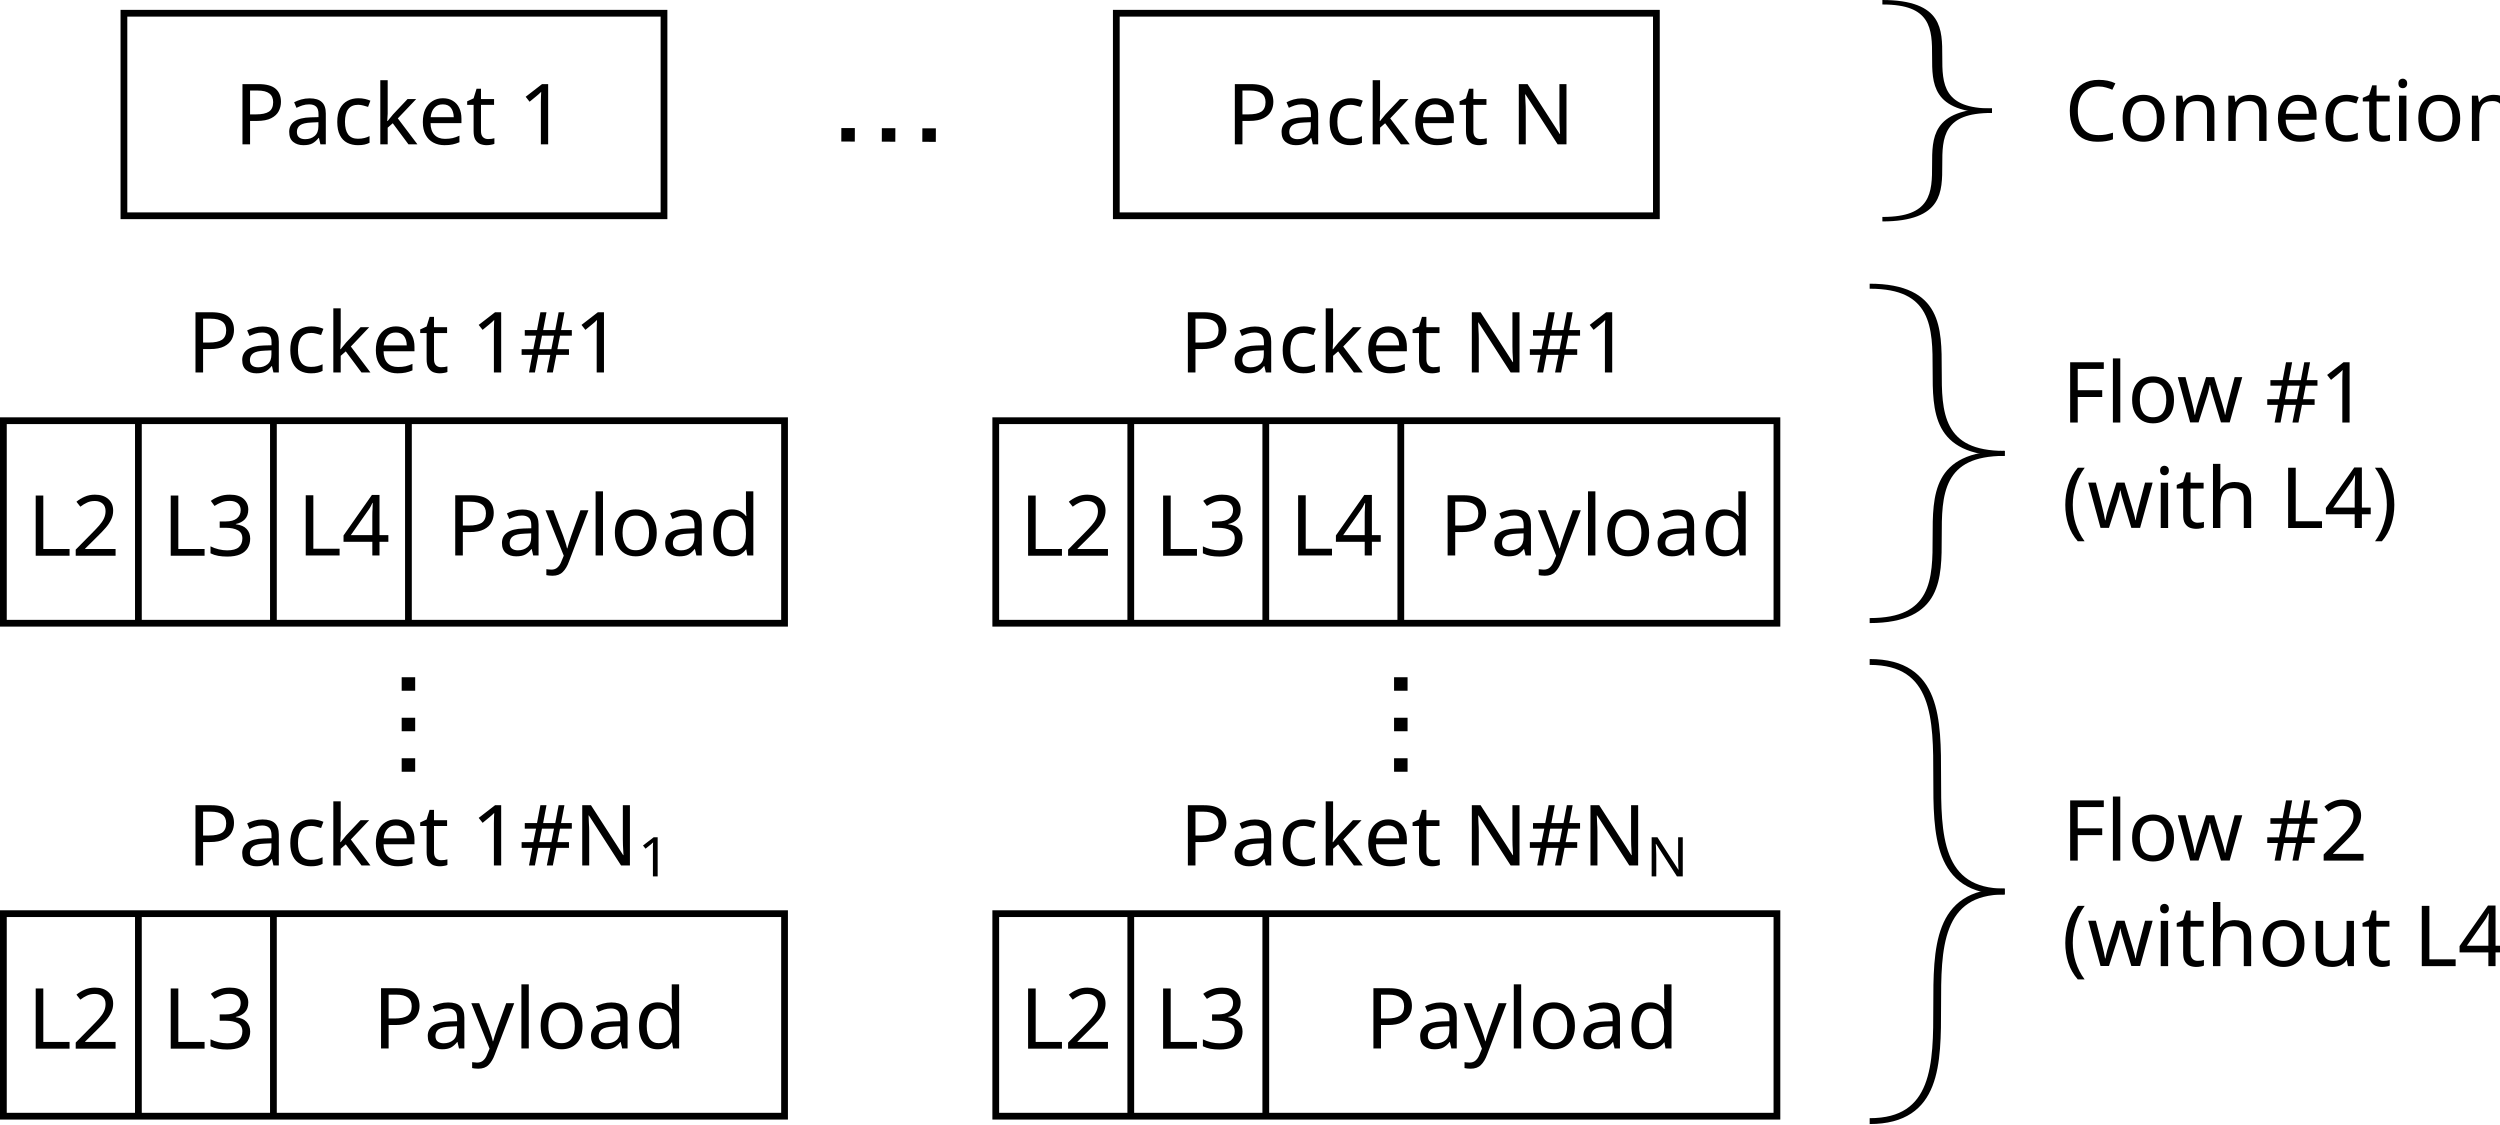
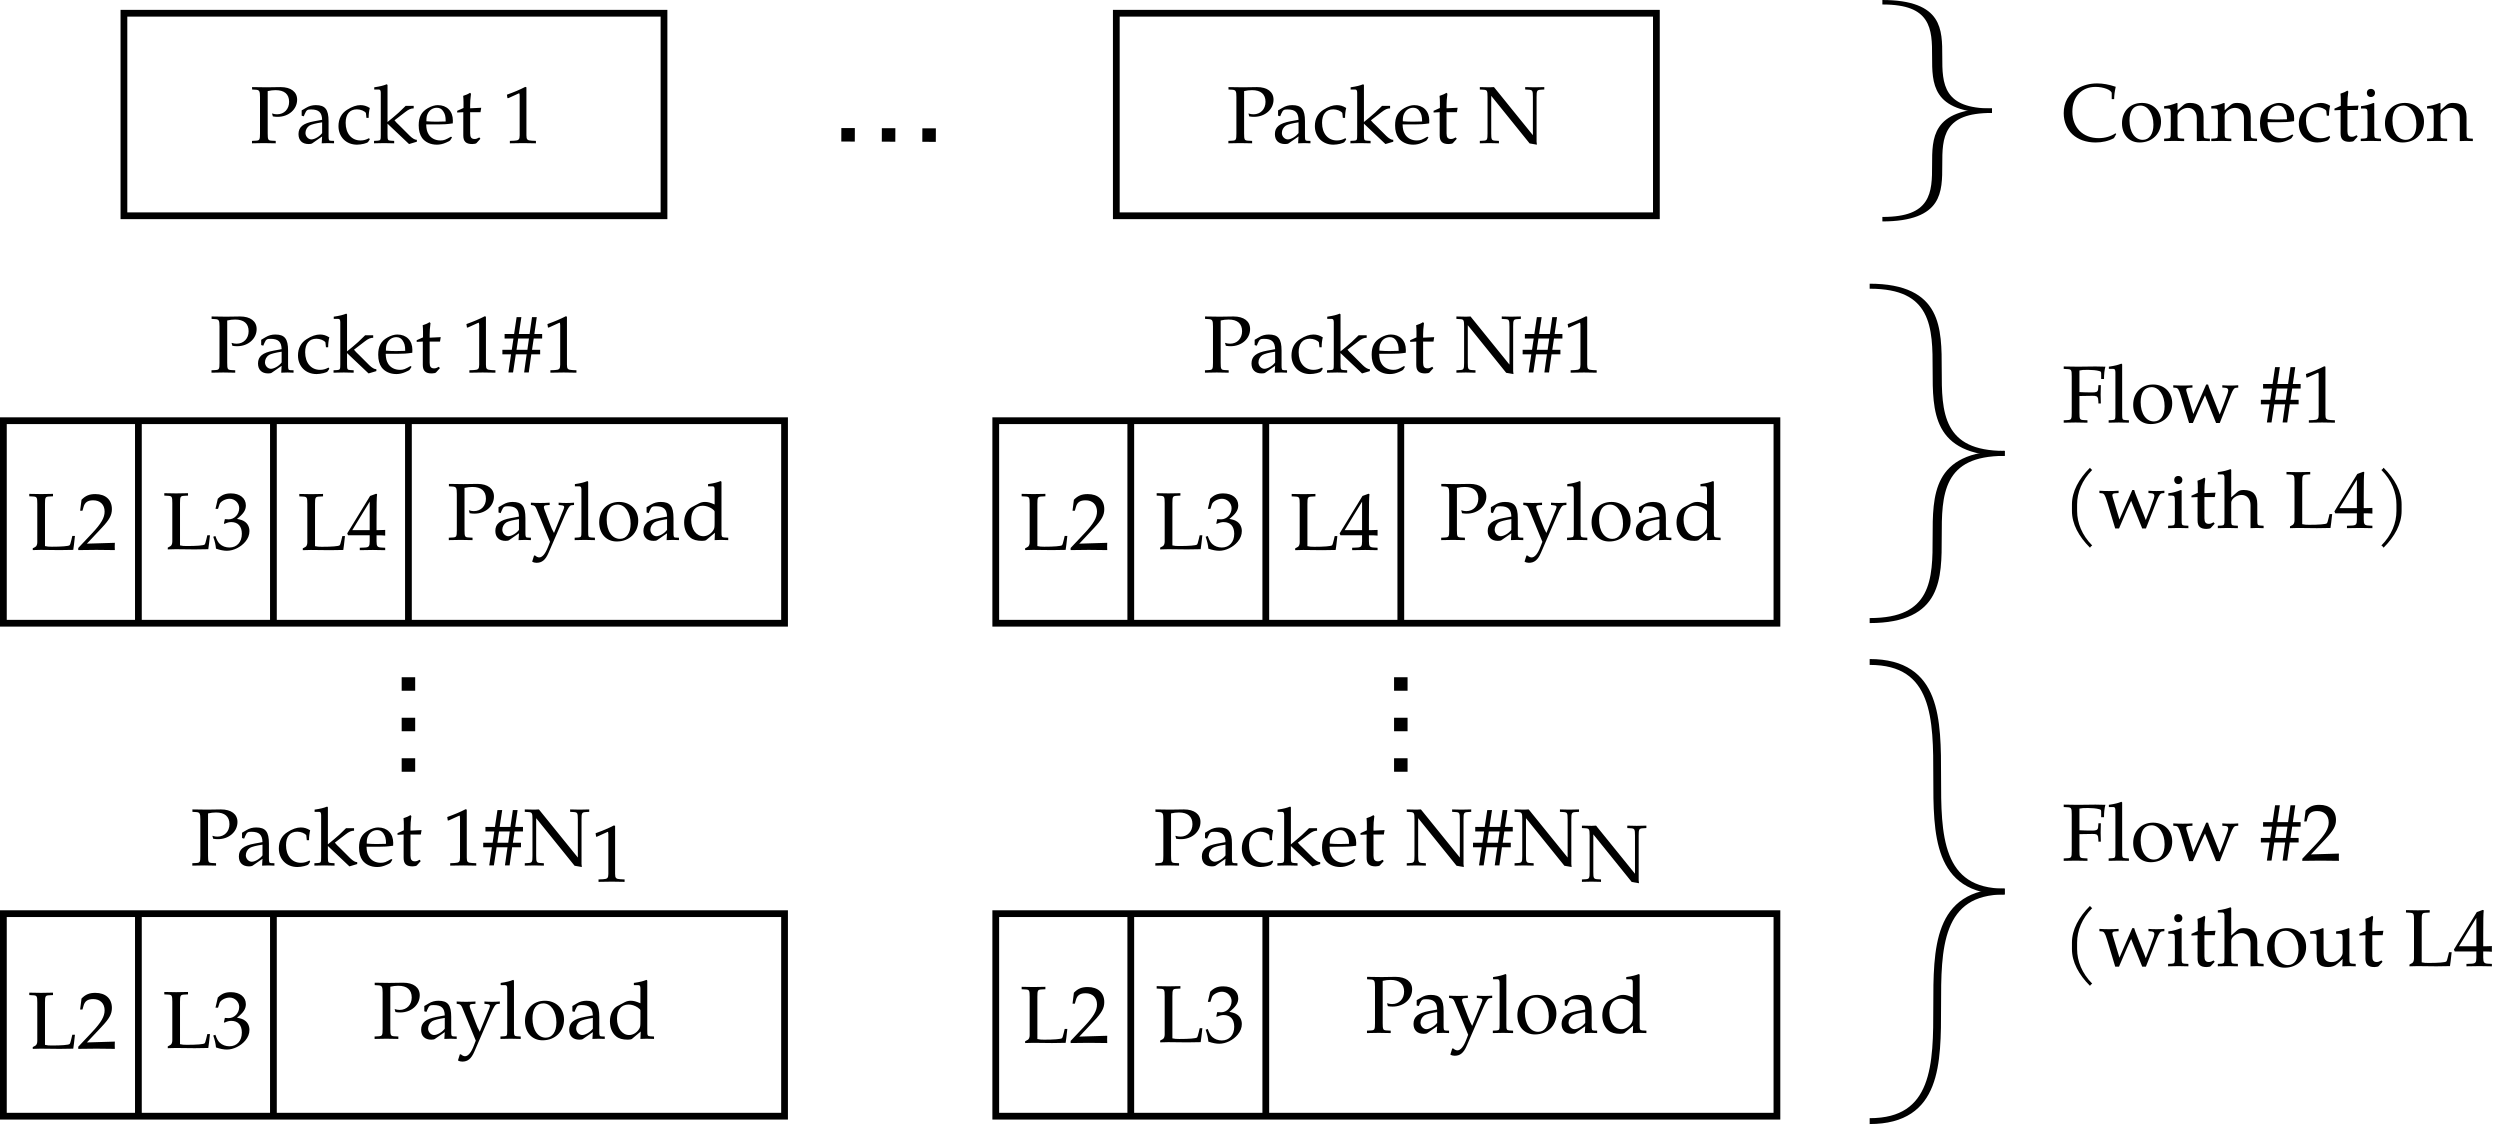
<svg xmlns="http://www.w3.org/2000/svg" width="104.513mm" height="46.991mm" viewBox="0 0 370.321 166.502" id="svg2" version="1.1">
  <defs id="defs4" />
  <g id="layer1" transform="translate(-97.5,-300.0439)">
-     <text xml:space="preserve" style="font-style:normal;font-weight:normal;font-size:12.5px;line-height:125%;font-family:Sans;letter-spacing:0px;word-spacing:0px;fill:#000000;fill-opacity:1;stroke:none;stroke-width:1px;stroke-linecap:butt;stroke-linejoin:miter;stroke-opacity:1" x="170" y="312.362" id="text4142">
-       <tspan id="tspan4144" x="170" y="312.362" />
+     <text xml:space="preserve" style="font-style:normal;font-weight:normal;line-height:0%;font-family:TeXGyrePagella;letter-spacing:0px;word-spacing:0px;fill:#000000;fill-opacity:1;stroke:none;stroke-width:1px;stroke-linecap:butt;stroke-linejoin:miter;stroke-opacity:1;-inkscape-font-specification:'TeXGyrePagella, Normal';font-stretch:normal;font-variant:normal;font-size:12px;text-anchor:start;text-align:start;writing-mode:lr;font-variant-ligatures:normal;font-variant-caps:normal;font-variant-numeric:normal;font-feature-settings:normal;" x="170" y="312.362" id="text4142">
+       <tspan id="tspan4144" x="170" y="312.362" style="font-size:12px;line-height:1.25;font-family:TeXGyrePagella;-inkscape-font-specification:'TeXGyrePagella, Normal';font-weight:normal;font-style:normal;font-stretch:normal;font-variant:normal;text-anchor:start;text-align:start;writing-mode:lr;font-variant-ligatures:normal;font-variant-caps:normal;font-variant-numeric:normal;font-feature-settings:normal;"> </tspan>
    </text>
-     <g id="g4551" transform="translate(18,0)">
-       <text id="text4146" y="355.219" x="107.239" style="font-style:normal;font-weight:normal;font-size:12.5px;line-height:125%;font-family:Sans;letter-spacing:0px;word-spacing:0px;fill:#000000;fill-opacity:1;stroke:none;stroke-width:1px;stroke-linecap:butt;stroke-linejoin:miter;stroke-opacity:1" xml:space="preserve">
-         <tspan y="355.219" x="107.239" id="tspan4148">Packet 1#1</tspan>
+     <g id="g4551" transform="translate(18,0)" style="">
+       <text id="text4146" y="355.219" x="110.561" style="font-style:normal;font-variant:normal;font-weight:normal;font-stretch:normal;font-size:12px;line-height:0%;font-family:TeXGyrePagella;-inkscape-font-specification:'TeXGyrePagella, Normal';font-variant-ligatures:normal;font-variant-caps:normal;font-variant-numeric:normal;font-feature-settings:normal;text-align:start;letter-spacing:0px;word-spacing:0px;writing-mode:lr-tb;text-anchor:start;fill:#000000;fill-opacity:1;stroke:none;stroke-width:1px;stroke-linecap:butt;stroke-linejoin:miter;stroke-opacity:1" xml:space="preserve">
+         <tspan y="355.219" x="110.561" id="tspan4148" style="font-style:normal;font-variant:normal;font-weight:normal;font-stretch:normal;font-size:12px;line-height:1.25;font-family:TeXGyrePagella;-inkscape-font-specification:'TeXGyrePagella, Normal';font-variant-ligatures:normal;font-variant-caps:normal;font-variant-numeric:normal;font-feature-settings:normal;text-align:start;writing-mode:lr-tb;text-anchor:start">Packet 1#1</tspan>
      </text>
-       <g transform="translate(17.85714,9.642857)" id="g4178">
-         <text xml:space="preserve" style="font-style:normal;font-weight:normal;font-size:12.5px;line-height:125%;font-family:Sans;letter-spacing:0px;word-spacing:0px;fill:#000000;fill-opacity:1;stroke:none;stroke-width:1px;stroke-linecap:butt;stroke-linejoin:miter;stroke-opacity:1" x="96.34" y="311.781" id="text4138">
-           <tspan id="tspan4140" x="96.34" y="311.781">Packet 1</tspan>
+       <g transform="translate(17.85714,9.642857)" id="g4178" style="">
+         <text xml:space="preserve" style="font-style:normal;font-variant:normal;font-weight:normal;font-stretch:normal;font-size:12px;line-height:0%;font-family:TeXGyrePagella;-inkscape-font-specification:'TeXGyrePagella, Normal';font-variant-ligatures:normal;font-variant-caps:normal;font-variant-numeric:normal;font-feature-settings:normal;text-align:start;letter-spacing:0px;word-spacing:0px;writing-mode:lr-tb;text-anchor:start;fill:#000000;fill-opacity:1;stroke:none;stroke-width:1px;stroke-linecap:butt;stroke-linejoin:miter;stroke-opacity:1" x="98.704" y="311.598" id="text4138">
+           <tspan id="tspan4140" x="98.704" y="311.598" style="font-style:normal;font-variant:normal;font-weight:normal;font-stretch:normal;font-size:12px;line-height:1.25;font-family:TeXGyrePagella;-inkscape-font-specification:'TeXGyrePagella, Normal';font-variant-ligatures:normal;font-variant-caps:normal;font-variant-numeric:normal;font-feature-settings:normal;text-align:start;writing-mode:lr-tb;text-anchor:start">Packet 1</tspan>
        </text>
        <rect style="opacity:1;fill:none;fill-opacity:1;fill-rule:evenodd;stroke:#000000;stroke-width:1;stroke-miterlimit:4;stroke-dasharray:none;stroke-dashoffset:0;stroke-opacity:1" id="rect4152" width="80" height="30" x="80" y="292.362" />
      </g>
-       <g id="g4183">
+       <g id="g4183" style="">
        <rect style="opacity:1;fill:none;fill-opacity:1;fill-rule:evenodd;stroke:#000000;stroke-width:1;stroke-miterlimit:4;stroke-dasharray:none;stroke-dashoffset:0;stroke-opacity:1" id="rect4154" width="115.714" height="30" x="80" y="362.362" />
-         <text xml:space="preserve" style="font-style:normal;font-weight:normal;font-size:12.5px;line-height:125%;font-family:Sans;letter-spacing:0px;word-spacing:0px;fill:#000000;fill-opacity:1;stroke:none;stroke-width:1px;stroke-linecap:butt;stroke-linejoin:miter;stroke-opacity:1" x="83.571" y="382.362" id="text4156">
-           <tspan id="tspan4158" x="83.571" y="382.362">L2</tspan>
+         <text xml:space="preserve" style="font-style:normal;font-variant:normal;font-weight:normal;font-stretch:normal;font-size:12px;line-height:0%;font-family:TeXGyrePagella;-inkscape-font-specification:'TeXGyrePagella, Normal';font-variant-ligatures:normal;font-variant-caps:normal;font-variant-numeric:normal;font-feature-settings:normal;text-align:start;letter-spacing:0px;word-spacing:0px;writing-mode:lr-tb;text-anchor:start;fill:#000000;fill-opacity:1;stroke:none;stroke-width:1px;stroke-linecap:butt;stroke-linejoin:miter;stroke-opacity:1" x="83.571" y="381.496" id="text4156">
+           <tspan id="tspan4158" x="83.571" y="381.496" style="font-style:normal;font-variant:normal;font-weight:normal;font-stretch:normal;font-size:12px;line-height:1.25;font-family:TeXGyrePagella;-inkscape-font-specification:'TeXGyrePagella, Normal';font-variant-ligatures:normal;font-variant-caps:normal;font-variant-numeric:normal;font-feature-settings:normal;text-align:start;writing-mode:lr-tb;text-anchor:start">L2</tspan>
        </text>
-         <text xml:space="preserve" style="font-style:normal;font-weight:normal;font-size:12.5px;line-height:125%;font-family:Sans;letter-spacing:0px;word-spacing:0px;fill:#000000;fill-opacity:1;stroke:none;stroke-width:1px;stroke-linecap:butt;stroke-linejoin:miter;stroke-opacity:1" x="103.571" y="382.362" id="text4160">
-           <tspan id="tspan4162" x="103.571" y="382.362">L3</tspan>
+         <text xml:space="preserve" style="font-style:normal;font-variant:normal;font-weight:normal;font-stretch:normal;font-size:12px;line-height:0%;font-family:TeXGyrePagella;-inkscape-font-specification:'TeXGyrePagella, Normal';font-variant-ligatures:normal;font-variant-caps:normal;font-variant-numeric:normal;font-feature-settings:normal;text-align:start;letter-spacing:0px;word-spacing:0px;writing-mode:lr-tb;text-anchor:start;fill:#000000;fill-opacity:1;stroke:none;stroke-width:1px;stroke-linecap:butt;stroke-linejoin:miter;stroke-opacity:1" x="103.571" y="381.394" id="text4160">
+           <tspan id="tspan4162" x="103.571" y="381.394" style="font-style:normal;font-variant:normal;font-weight:normal;font-stretch:normal;font-size:12px;line-height:1.25;font-family:TeXGyrePagella;-inkscape-font-specification:'TeXGyrePagella, Normal';font-variant-ligatures:normal;font-variant-caps:normal;font-variant-numeric:normal;font-feature-settings:normal;text-align:start;writing-mode:lr-tb;text-anchor:start">L3</tspan>
        </text>
-         <text xml:space="preserve" style="font-style:normal;font-weight:normal;font-size:12.5px;line-height:125%;font-family:Sans;letter-spacing:0px;word-spacing:0px;fill:#000000;fill-opacity:1;stroke:none;stroke-width:1px;stroke-linecap:butt;stroke-linejoin:miter;stroke-opacity:1" x="123.571" y="382.326" id="text4164">
-           <tspan id="tspan4166" x="123.571" y="382.326">L4</tspan>
+         <text xml:space="preserve" style="font-style:normal;font-variant:normal;font-weight:normal;font-stretch:normal;font-size:12px;line-height:0%;font-family:TeXGyrePagella;-inkscape-font-specification:'TeXGyrePagella, Normal';font-variant-ligatures:normal;font-variant-caps:normal;font-variant-numeric:normal;font-feature-settings:normal;text-align:start;letter-spacing:0px;word-spacing:0px;writing-mode:lr-tb;text-anchor:start;fill:#000000;fill-opacity:1;stroke:none;stroke-width:1px;stroke-linecap:butt;stroke-linejoin:miter;stroke-opacity:1" x="123.571" y="381.508" id="text4164">
+           <tspan id="tspan4166" x="123.571" y="381.508" style="font-style:normal;font-variant:normal;font-weight:normal;font-stretch:normal;font-size:12px;line-height:1.25;font-family:TeXGyrePagella;-inkscape-font-specification:'TeXGyrePagella, Normal';font-variant-ligatures:normal;font-variant-caps:normal;font-variant-numeric:normal;font-feature-settings:normal;text-align:start;writing-mode:lr-tb;text-anchor:start">L4</tspan>
        </text>
-         <text xml:space="preserve" style="font-style:normal;font-weight:normal;font-size:12.5px;line-height:125%;font-family:Sans;letter-spacing:0px;word-spacing:0px;fill:#000000;fill-opacity:1;stroke:none;stroke-width:1px;stroke-linecap:butt;stroke-linejoin:miter;stroke-opacity:1" x="145.714" y="382.326" id="text4168">
-           <tspan id="tspan4170" x="145.714" y="382.326">Payload</tspan>
+         <text xml:space="preserve" style="font-style:normal;font-variant:normal;font-weight:normal;font-stretch:normal;font-size:12px;line-height:0%;font-family:TeXGyrePagella;-inkscape-font-specification:'TeXGyrePagella, Normal';font-variant-ligatures:normal;font-variant-caps:normal;font-variant-numeric:normal;font-feature-settings:normal;text-align:start;letter-spacing:0px;word-spacing:0px;writing-mode:lr-tb;text-anchor:start;fill:#000000;fill-opacity:1;stroke:none;stroke-width:1px;stroke-linecap:butt;stroke-linejoin:miter;stroke-opacity:1" x="145.714" y="380.02" id="text4168">
+           <tspan id="tspan4170" x="145.714" y="380.02" style="font-style:normal;font-variant:normal;font-weight:normal;font-stretch:normal;font-size:12px;line-height:1.25;font-family:TeXGyrePagella;-inkscape-font-specification:'TeXGyrePagella, Normal';font-variant-ligatures:normal;font-variant-caps:normal;font-variant-numeric:normal;font-feature-settings:normal;text-align:start;writing-mode:lr-tb;text-anchor:start">Payload</tspan>
        </text>
        <path style="fill:none;fill-rule:evenodd;stroke:#000000;stroke-width:1px;stroke-linecap:butt;stroke-linejoin:miter;stroke-opacity:1" d="m 100,362.362 0,30" id="path4172" />
        <path style="fill:none;fill-rule:evenodd;stroke:#000000;stroke-width:1px;stroke-linecap:butt;stroke-linejoin:miter;stroke-opacity:1" d="m 120,362.362 0,30" id="path4174" />
        <path style="fill:none;fill-rule:evenodd;stroke:#000000;stroke-width:1px;stroke-linecap:butt;stroke-linejoin:miter;stroke-opacity:1" d="m 140,362.362 0,30" id="path4176" />
      </g>
-       <text id="text4146-9" y="428.24" x="107.239" style="font-style:normal;font-weight:normal;font-size:12.5px;line-height:125%;font-family:Sans;letter-spacing:0px;word-spacing:0px;fill:#000000;fill-opacity:1;stroke:none;stroke-width:1px;stroke-linecap:butt;stroke-linejoin:miter;stroke-opacity:1" xml:space="preserve">
-         <tspan y="428.24" x="107.239" id="tspan4148-3">Packet 1#N<tspan style="font-size:65%;baseline-shift:sub" id="tspan4484">1</tspan>
+       <text id="text4146-9" y="428.24" x="107.723" style="font-style:normal;font-variant:normal;font-weight:normal;font-stretch:normal;font-size:12px;line-height:0%;font-family:TeXGyrePagella;-inkscape-font-specification:'TeXGyrePagella, Normal';font-variant-ligatures:normal;font-variant-caps:normal;font-variant-numeric:normal;font-feature-settings:normal;text-align:start;letter-spacing:0px;word-spacing:0px;writing-mode:lr-tb;text-anchor:start;fill:#000000;fill-opacity:1;stroke:none;stroke-width:1px;stroke-linecap:butt;stroke-linejoin:miter;stroke-opacity:1" xml:space="preserve">
+         <tspan y="428.24" x="107.723" id="tspan4148-3" style="font-style:normal;font-variant:normal;font-weight:normal;font-stretch:normal;font-size:12px;line-height:1.25;font-family:TeXGyrePagella;-inkscape-font-specification:'TeXGyrePagella, Normal';font-variant-ligatures:normal;font-variant-caps:normal;font-variant-numeric:normal;font-feature-settings:normal;text-align:start;writing-mode:lr-tb;text-anchor:start">Packet 1#N<tspan style="font-style:normal;font-variant:normal;font-weight:normal;font-stretch:normal;font-size:12px;font-family:TeXGyrePagella;-inkscape-font-specification:'TeXGyrePagella, Normal';font-variant-ligatures:normal;font-variant-caps:normal;font-variant-numeric:normal;font-feature-settings:normal;text-align:start;writing-mode:lr-tb;baseline-shift:sub;text-anchor:start" id="tspan4484">1</tspan>
        </tspan>
      </text>
-       <g transform="translate(0,14.02031)" id="g4293">
+       <g transform="translate(0,14.02031)" id="g4293" style="">
        <rect style="opacity:1;fill:none;fill-opacity:1;fill-rule:evenodd;stroke:#000000;stroke-width:1;stroke-miterlimit:4;stroke-dasharray:none;stroke-dashoffset:0;stroke-opacity:1" id="rect4154-7" width="115.714" height="30" x="80" y="421.362" />
-         <text xml:space="preserve" style="font-style:normal;font-weight:normal;font-size:12.5px;line-height:125%;font-family:Sans;letter-spacing:0px;word-spacing:0px;fill:#000000;fill-opacity:1;stroke:none;stroke-width:1px;stroke-linecap:butt;stroke-linejoin:miter;stroke-opacity:1" x="83.571" y="441.362" id="text4156-1">
-           <tspan id="tspan4158-0" x="83.571" y="441.362">L2</tspan>
+         <text xml:space="preserve" style="font-style:normal;font-weight:normal;line-height:0%;font-family:TeXGyrePagella;letter-spacing:0px;word-spacing:0px;fill:#000000;fill-opacity:1;stroke:none;stroke-width:1px;stroke-linecap:butt;stroke-linejoin:miter;stroke-opacity:1;-inkscape-font-specification:'TeXGyrePagella, Normal';font-stretch:normal;font-variant:normal;font-size:12px;text-anchor:start;text-align:start;writing-mode:lr;font-variant-ligatures:normal;font-variant-caps:normal;font-variant-numeric:normal;font-feature-settings:normal;" x="83.571" y="441.362" id="text4156-1">
+           <tspan id="tspan4158-0" x="83.571" y="441.362" style="font-size:12px;line-height:1.25;font-family:TeXGyrePagella;-inkscape-font-specification:'TeXGyrePagella, Normal';font-weight:normal;font-style:normal;font-stretch:normal;font-variant:normal;text-anchor:start;text-align:start;writing-mode:lr;font-variant-ligatures:normal;font-variant-caps:normal;font-variant-numeric:normal;font-feature-settings:normal;">L2</tspan>
        </text>
-         <text xml:space="preserve" style="font-style:normal;font-weight:normal;font-size:12.5px;line-height:125%;font-family:Sans;letter-spacing:0px;word-spacing:0px;fill:#000000;fill-opacity:1;stroke:none;stroke-width:1px;stroke-linecap:butt;stroke-linejoin:miter;stroke-opacity:1" x="103.571" y="441.362" id="text4160-7">
-           <tspan id="tspan4162-9" x="103.571" y="441.362">L3</tspan>
+         <text xml:space="preserve" style="font-style:normal;font-variant:normal;font-weight:normal;font-stretch:normal;font-size:12px;line-height:0%;font-family:TeXGyrePagella;-inkscape-font-specification:'TeXGyrePagella, Normal';font-variant-ligatures:normal;font-variant-caps:normal;font-variant-numeric:normal;font-feature-settings:normal;text-align:start;letter-spacing:0px;word-spacing:0px;writing-mode:lr-tb;text-anchor:start;fill:#000000;fill-opacity:1;stroke:none;stroke-width:1px;stroke-linecap:butt;stroke-linejoin:miter;stroke-opacity:1" x="103.571" y="441.26" id="text4160-7">
+           <tspan id="tspan4162-9" x="103.571" y="441.26" style="font-style:normal;font-variant:normal;font-weight:normal;font-stretch:normal;font-size:12px;line-height:1.25;font-family:TeXGyrePagella;-inkscape-font-specification:'TeXGyrePagella, Normal';font-variant-ligatures:normal;font-variant-caps:normal;font-variant-numeric:normal;font-feature-settings:normal;text-align:start;writing-mode:lr-tb;text-anchor:start">L3</tspan>
        </text>
-         <text xml:space="preserve" style="font-style:normal;font-weight:normal;font-size:12.5px;line-height:125%;font-family:Sans;letter-spacing:0px;word-spacing:0px;fill:#000000;fill-opacity:1;stroke:none;stroke-width:1px;stroke-linecap:butt;stroke-linejoin:miter;stroke-opacity:1" x="134.724" y="441.326" id="text4168-7">
-           <tspan id="tspan4170-9" x="134.724" y="441.326">Payload</tspan>
+         <text xml:space="preserve" style="font-style:normal;font-variant:normal;font-weight:normal;font-stretch:normal;font-size:12px;line-height:0%;font-family:TeXGyrePagella;-inkscape-font-specification:'TeXGyrePagella, Normal';font-variant-ligatures:normal;font-variant-caps:normal;font-variant-numeric:normal;font-feature-settings:normal;text-align:start;letter-spacing:0px;word-spacing:0px;writing-mode:lr-tb;text-anchor:start;fill:#000000;fill-opacity:1;stroke:none;stroke-width:1px;stroke-linecap:butt;stroke-linejoin:miter;stroke-opacity:1" x="134.724" y="439.886" id="text4168-7">
+           <tspan id="tspan4170-9" x="134.724" y="439.886" style="font-style:normal;font-variant:normal;font-weight:normal;font-stretch:normal;font-size:12px;line-height:1.25;font-family:TeXGyrePagella;-inkscape-font-specification:'TeXGyrePagella, Normal';font-variant-ligatures:normal;font-variant-caps:normal;font-variant-numeric:normal;font-feature-settings:normal;text-align:start;writing-mode:lr-tb;text-anchor:start">Payload</tspan>
        </text>
        <path style="fill:none;fill-rule:evenodd;stroke:#000000;stroke-width:1px;stroke-linecap:butt;stroke-linejoin:miter;stroke-opacity:1" d="m 100,421.362 0,30" id="path4172-0" />
        <path style="fill:none;fill-rule:evenodd;stroke:#000000;stroke-width:1px;stroke-linecap:butt;stroke-linejoin:miter;stroke-opacity:1" d="m 120,421.362 0,30" id="path4174-7" />
      </g>
      <path id="path4304" d="m 140,400.362 0,16.414" style="fill:none;fill-rule:evenodd;stroke:#000000;stroke-width:2;stroke-linecap:butt;stroke-linejoin:miter;stroke-miterlimit:4;stroke-dasharray:2, 4;stroke-dashoffset:0;stroke-opacity:1" />
    </g>
-     <g id="g4586">
-       <text id="text4146-3" y="355.219" x="272.239" style="font-style:normal;font-weight:normal;font-size:12.5px;line-height:125%;font-family:Sans;letter-spacing:0px;word-spacing:0px;fill:#000000;fill-opacity:1;stroke:none;stroke-width:1px;stroke-linecap:butt;stroke-linejoin:miter;stroke-opacity:1" xml:space="preserve">
-         <tspan y="355.219" x="272.239" id="tspan4148-4">Packet N#1</tspan>
+     <g id="g4586" style="">
+       <text id="text4146-3" y="355.219" x="275.723" style="font-style:normal;font-variant:normal;font-weight:normal;font-stretch:normal;font-size:12px;line-height:0%;font-family:TeXGyrePagella;-inkscape-font-specification:'TeXGyrePagella, Normal';font-variant-ligatures:normal;font-variant-caps:normal;font-variant-numeric:normal;font-feature-settings:normal;text-align:start;letter-spacing:0px;word-spacing:0px;writing-mode:lr-tb;text-anchor:start;fill:#000000;fill-opacity:1;stroke:none;stroke-width:1px;stroke-linecap:butt;stroke-linejoin:miter;stroke-opacity:1" xml:space="preserve">
+         <tspan y="355.219" x="275.723" id="tspan4148-4" style="font-style:normal;font-variant:normal;font-weight:normal;font-stretch:normal;font-size:12px;line-height:1.25;font-family:TeXGyrePagella;-inkscape-font-specification:'TeXGyrePagella, Normal';font-variant-ligatures:normal;font-variant-caps:normal;font-variant-numeric:normal;font-feature-settings:normal;text-align:start;writing-mode:lr-tb;text-anchor:start">Packet N#1</tspan>
      </text>
-       <g transform="translate(182.8571,9.64286)" id="g4178-9">
-         <text xml:space="preserve" style="font-style:normal;font-weight:normal;font-size:12.5px;line-height:125%;font-family:Sans;letter-spacing:0px;word-spacing:0px;fill:#000000;fill-opacity:1;stroke:none;stroke-width:1px;stroke-linecap:butt;stroke-linejoin:miter;stroke-opacity:1" x="96.34" y="311.781" id="text4138-2">
-           <tspan id="tspan4140-5" x="96.34" y="311.781">Packet N</tspan>
+       <g transform="translate(182.8571,9.64286)" id="g4178-9" style="">
+         <text xml:space="preserve" style="font-style:normal;font-variant:normal;font-weight:normal;font-stretch:normal;font-size:12px;line-height:0%;font-family:TeXGyrePagella;-inkscape-font-specification:'TeXGyrePagella, Normal';font-variant-ligatures:normal;font-variant-caps:normal;font-variant-numeric:normal;font-feature-settings:normal;text-align:start;letter-spacing:0px;word-spacing:0px;writing-mode:lr-tb;text-anchor:start;fill:#000000;fill-opacity:1;stroke:none;stroke-width:1px;stroke-linecap:butt;stroke-linejoin:miter;stroke-opacity:1" x="96.334" y="311.598" id="text4138-2">
+           <tspan id="tspan4140-5" x="96.334" y="311.598" style="font-style:normal;font-variant:normal;font-weight:normal;font-stretch:normal;font-size:12px;line-height:1.25;font-family:TeXGyrePagella;-inkscape-font-specification:'TeXGyrePagella, Normal';font-variant-ligatures:normal;font-variant-caps:normal;font-variant-numeric:normal;font-feature-settings:normal;text-align:start;writing-mode:lr-tb;text-anchor:start">Packet N</tspan>
        </text>
        <rect style="opacity:1;fill:none;fill-opacity:1;fill-rule:evenodd;stroke:#000000;stroke-width:1;stroke-miterlimit:4;stroke-dasharray:none;stroke-dashoffset:0;stroke-opacity:1" id="rect4152-0" width="80" height="30" x="80" y="292.362" />
      </g>
-       <g id="g4183-7" transform="translate(165,0)">
+       <g id="g4183-7" transform="translate(165,0)" style="">
        <rect style="opacity:1;fill:none;fill-opacity:1;fill-rule:evenodd;stroke:#000000;stroke-width:1;stroke-miterlimit:4;stroke-dasharray:none;stroke-dashoffset:0;stroke-opacity:1" id="rect4154-8" width="115.714" height="30" x="80" y="362.362" />
-         <text xml:space="preserve" style="font-style:normal;font-weight:normal;font-size:12.5px;line-height:125%;font-family:Sans;letter-spacing:0px;word-spacing:0px;fill:#000000;fill-opacity:1;stroke:none;stroke-width:1px;stroke-linecap:butt;stroke-linejoin:miter;stroke-opacity:1" x="83.571" y="382.362" id="text4156-5">
-           <tspan id="tspan4158-1" x="83.571" y="382.362">L2</tspan>
+         <text xml:space="preserve" style="font-style:normal;font-variant:normal;font-weight:normal;font-stretch:normal;font-size:12px;line-height:0%;font-family:TeXGyrePagella;-inkscape-font-specification:'TeXGyrePagella, Normal';font-variant-ligatures:normal;font-variant-caps:normal;font-variant-numeric:normal;font-feature-settings:normal;text-align:start;letter-spacing:0px;word-spacing:0px;writing-mode:lr-tb;text-anchor:start;fill:#000000;fill-opacity:1;stroke:none;stroke-width:1px;stroke-linecap:butt;stroke-linejoin:miter;stroke-opacity:1" x="83.571" y="381.496" id="text4156-5">
+           <tspan id="tspan4158-1" x="83.571" y="381.496" style="font-style:normal;font-variant:normal;font-weight:normal;font-stretch:normal;font-size:12px;line-height:1.25;font-family:TeXGyrePagella;-inkscape-font-specification:'TeXGyrePagella, Normal';font-variant-ligatures:normal;font-variant-caps:normal;font-variant-numeric:normal;font-feature-settings:normal;text-align:start;writing-mode:lr-tb;text-anchor:start">L2</tspan>
        </text>
-         <text xml:space="preserve" style="font-style:normal;font-weight:normal;font-size:12.5px;line-height:125%;font-family:Sans;letter-spacing:0px;word-spacing:0px;fill:#000000;fill-opacity:1;stroke:none;stroke-width:1px;stroke-linecap:butt;stroke-linejoin:miter;stroke-opacity:1" x="103.571" y="382.362" id="text4160-4">
-           <tspan id="tspan4162-6" x="103.571" y="382.362">L3</tspan>
+         <text xml:space="preserve" style="font-style:normal;font-variant:normal;font-weight:normal;font-stretch:normal;font-size:12px;line-height:0%;font-family:TeXGyrePagella;-inkscape-font-specification:'TeXGyrePagella, Normal';font-variant-ligatures:normal;font-variant-caps:normal;font-variant-numeric:normal;font-feature-settings:normal;text-align:start;letter-spacing:0px;word-spacing:0px;writing-mode:lr-tb;text-anchor:start;fill:#000000;fill-opacity:1;stroke:none;stroke-width:1px;stroke-linecap:butt;stroke-linejoin:miter;stroke-opacity:1" x="103.571" y="381.394" id="text4160-4">
+           <tspan id="tspan4162-6" x="103.571" y="381.394" style="font-style:normal;font-variant:normal;font-weight:normal;font-stretch:normal;font-size:12px;line-height:1.25;font-family:TeXGyrePagella;-inkscape-font-specification:'TeXGyrePagella, Normal';font-variant-ligatures:normal;font-variant-caps:normal;font-variant-numeric:normal;font-feature-settings:normal;text-align:start;writing-mode:lr-tb;text-anchor:start">L3</tspan>
        </text>
-         <text xml:space="preserve" style="font-style:normal;font-weight:normal;font-size:12.5px;line-height:125%;font-family:Sans;letter-spacing:0px;word-spacing:0px;fill:#000000;fill-opacity:1;stroke:none;stroke-width:1px;stroke-linecap:butt;stroke-linejoin:miter;stroke-opacity:1" x="123.571" y="382.326" id="text4164-2">
-           <tspan id="tspan4166-0" x="123.571" y="382.326">L4</tspan>
+         <text xml:space="preserve" style="font-style:normal;font-variant:normal;font-weight:normal;font-stretch:normal;font-size:12px;line-height:0%;font-family:TeXGyrePagella;-inkscape-font-specification:'TeXGyrePagella, Normal';font-variant-ligatures:normal;font-variant-caps:normal;font-variant-numeric:normal;font-feature-settings:normal;text-align:start;letter-spacing:0px;word-spacing:0px;writing-mode:lr-tb;text-anchor:start;fill:#000000;fill-opacity:1;stroke:none;stroke-width:1px;stroke-linecap:butt;stroke-linejoin:miter;stroke-opacity:1" x="123.571" y="381.508" id="text4164-2">
+           <tspan id="tspan4166-0" x="123.571" y="381.508" style="font-style:normal;font-variant:normal;font-weight:normal;font-stretch:normal;font-size:12px;line-height:1.25;font-family:TeXGyrePagella;-inkscape-font-specification:'TeXGyrePagella, Normal';font-variant-ligatures:normal;font-variant-caps:normal;font-variant-numeric:normal;font-feature-settings:normal;text-align:start;writing-mode:lr-tb;text-anchor:start">L4</tspan>
        </text>
-         <text xml:space="preserve" style="font-style:normal;font-weight:normal;font-size:12.5px;line-height:125%;font-family:Sans;letter-spacing:0px;word-spacing:0px;fill:#000000;fill-opacity:1;stroke:none;stroke-width:1px;stroke-linecap:butt;stroke-linejoin:miter;stroke-opacity:1" x="145.714" y="382.326" id="text4168-1">
-           <tspan id="tspan4170-4" x="145.714" y="382.326">Payload</tspan>
+         <text xml:space="preserve" style="font-style:normal;font-variant:normal;font-weight:normal;font-stretch:normal;font-size:12px;line-height:0%;font-family:TeXGyrePagella;-inkscape-font-specification:'TeXGyrePagella, Normal';font-variant-ligatures:normal;font-variant-caps:normal;font-variant-numeric:normal;font-feature-settings:normal;text-align:start;letter-spacing:0px;word-spacing:0px;writing-mode:lr-tb;text-anchor:start;fill:#000000;fill-opacity:1;stroke:none;stroke-width:1px;stroke-linecap:butt;stroke-linejoin:miter;stroke-opacity:1" x="145.714" y="380.02" id="text4168-1">
+           <tspan id="tspan4170-4" x="145.714" y="380.02" style="font-style:normal;font-variant:normal;font-weight:normal;font-stretch:normal;font-size:12px;line-height:1.25;font-family:TeXGyrePagella;-inkscape-font-specification:'TeXGyrePagella, Normal';font-variant-ligatures:normal;font-variant-caps:normal;font-variant-numeric:normal;font-feature-settings:normal;text-align:start;writing-mode:lr-tb;text-anchor:start">Payload</tspan>
        </text>
        <path style="fill:none;fill-rule:evenodd;stroke:#000000;stroke-width:1px;stroke-linecap:butt;stroke-linejoin:miter;stroke-opacity:1" d="m 100,362.362 0,30" id="path4172-1" />
        <path style="fill:none;fill-rule:evenodd;stroke:#000000;stroke-width:1px;stroke-linecap:butt;stroke-linejoin:miter;stroke-opacity:1" d="m 120,362.362 0,30" id="path4174-6" />
        <path style="fill:none;fill-rule:evenodd;stroke:#000000;stroke-width:1px;stroke-linecap:butt;stroke-linejoin:miter;stroke-opacity:1" d="m 140,362.362 0,30" id="path4176-5" />
      </g>
-       <text id="text4146-9-9" y="428.24" x="272.239" style="font-style:normal;font-weight:normal;font-size:12.5px;line-height:125%;font-family:Sans;letter-spacing:0px;word-spacing:0px;fill:#000000;fill-opacity:1;stroke:none;stroke-width:1px;stroke-linecap:butt;stroke-linejoin:miter;stroke-opacity:1" xml:space="preserve">
-         <tspan y="428.24" x="272.239" id="tspan4148-3-8">Packet N#N<tspan style="font-size:65%;baseline-shift:sub" id="tspan4620">N</tspan>
+       <text id="text4146-9-9" y="428.24" x="268.373" style="font-style:normal;font-variant:normal;font-weight:normal;font-stretch:normal;font-size:12px;line-height:0%;font-family:TeXGyrePagella;-inkscape-font-specification:'TeXGyrePagella, Normal';font-variant-ligatures:normal;font-variant-caps:normal;font-variant-numeric:normal;font-feature-settings:normal;text-align:start;letter-spacing:0px;word-spacing:0px;writing-mode:lr-tb;text-anchor:start;fill:#000000;fill-opacity:1;stroke:none;stroke-width:1px;stroke-linecap:butt;stroke-linejoin:miter;stroke-opacity:1" xml:space="preserve">
+         <tspan y="428.24" x="268.373" id="tspan4148-3-8" style="font-style:normal;font-variant:normal;font-weight:normal;font-stretch:normal;font-size:12px;line-height:1.25;font-family:TeXGyrePagella;-inkscape-font-specification:'TeXGyrePagella, Normal';font-variant-ligatures:normal;font-variant-caps:normal;font-variant-numeric:normal;font-feature-settings:normal;text-align:start;writing-mode:lr-tb;text-anchor:start">Packet N#N<tspan style="font-style:normal;font-variant:normal;font-weight:normal;font-stretch:normal;font-size:12px;font-family:TeXGyrePagella;-inkscape-font-specification:'TeXGyrePagella, Normal';font-variant-ligatures:normal;font-variant-caps:normal;font-variant-numeric:normal;font-feature-settings:normal;text-align:start;writing-mode:lr-tb;baseline-shift:sub;text-anchor:start" id="tspan4620">N</tspan>
        </tspan>
      </text>
-       <g id="g4293-7" transform="translate(165,14.02031)">
+       <g id="g4293-7" transform="translate(165,14.02031)" style="">
        <rect style="opacity:1;fill:none;fill-opacity:1;fill-rule:evenodd;stroke:#000000;stroke-width:1;stroke-miterlimit:4;stroke-dasharray:none;stroke-dashoffset:0;stroke-opacity:1" id="rect4154-7-6" width="115.714" height="30" x="80" y="421.362" />
-         <text xml:space="preserve" style="font-style:normal;font-weight:normal;font-size:12.5px;line-height:125%;font-family:Sans;letter-spacing:0px;word-spacing:0px;fill:#000000;fill-opacity:1;stroke:none;stroke-width:1px;stroke-linecap:butt;stroke-linejoin:miter;stroke-opacity:1" x="83.571" y="441.362" id="text4156-1-7">
-           <tspan id="tspan4158-0-3" x="83.571" y="441.362">L2</tspan>
+         <text xml:space="preserve" style="font-style:normal;font-variant:normal;font-weight:normal;font-stretch:normal;font-size:12px;line-height:0%;font-family:TeXGyrePagella;-inkscape-font-specification:'TeXGyrePagella, Normal';font-variant-ligatures:normal;font-variant-caps:normal;font-variant-numeric:normal;font-feature-settings:normal;text-align:start;letter-spacing:0px;word-spacing:0px;writing-mode:lr-tb;text-anchor:start;fill:#000000;fill-opacity:1;stroke:none;stroke-width:1px;stroke-linecap:butt;stroke-linejoin:miter;stroke-opacity:1" x="83.571" y="440.496" id="text4156-1-7">
+           <tspan id="tspan4158-0-3" x="83.571" y="440.496" style="font-style:normal;font-variant:normal;font-weight:normal;font-stretch:normal;font-size:12px;line-height:1.25;font-family:TeXGyrePagella;-inkscape-font-specification:'TeXGyrePagella, Normal';font-variant-ligatures:normal;font-variant-caps:normal;font-variant-numeric:normal;font-feature-settings:normal;text-align:start;writing-mode:lr-tb;text-anchor:start">L2</tspan>
        </text>
-         <text xml:space="preserve" style="font-style:normal;font-weight:normal;font-size:12.5px;line-height:125%;font-family:Sans;letter-spacing:0px;word-spacing:0px;fill:#000000;fill-opacity:1;stroke:none;stroke-width:1px;stroke-linecap:butt;stroke-linejoin:miter;stroke-opacity:1" x="103.571" y="441.362" id="text4160-7-2">
-           <tspan id="tspan4162-9-4" x="103.571" y="441.362">L3</tspan>
+         <text xml:space="preserve" style="font-style:normal;font-variant:normal;font-weight:normal;font-stretch:normal;font-size:12px;line-height:0%;font-family:TeXGyrePagella;-inkscape-font-specification:'TeXGyrePagella, Normal';font-variant-ligatures:normal;font-variant-caps:normal;font-variant-numeric:normal;font-feature-settings:normal;text-align:start;letter-spacing:0px;word-spacing:0px;writing-mode:lr-tb;text-anchor:start;fill:#000000;fill-opacity:1;stroke:none;stroke-width:1px;stroke-linecap:butt;stroke-linejoin:miter;stroke-opacity:1" x="103.571" y="440.394" id="text4160-7-2">
+           <tspan id="tspan4162-9-4" x="103.571" y="440.394" style="font-style:normal;font-variant:normal;font-weight:normal;font-stretch:normal;font-size:12px;line-height:1.25;font-family:TeXGyrePagella;-inkscape-font-specification:'TeXGyrePagella, Normal';font-variant-ligatures:normal;font-variant-caps:normal;font-variant-numeric:normal;font-feature-settings:normal;text-align:start;writing-mode:lr-tb;text-anchor:start">L3</tspan>
        </text>
-         <text xml:space="preserve" style="font-style:normal;font-weight:normal;font-size:12.5px;line-height:125%;font-family:Sans;letter-spacing:0px;word-spacing:0px;fill:#000000;fill-opacity:1;stroke:none;stroke-width:1px;stroke-linecap:butt;stroke-linejoin:miter;stroke-opacity:1" x="134.724" y="441.326" id="text4168-7-2">
-           <tspan id="tspan4170-9-4" x="134.724" y="441.326">Payload</tspan>
+         <text xml:space="preserve" style="font-style:normal;font-variant:normal;font-weight:normal;font-stretch:normal;font-size:12px;line-height:0%;font-family:TeXGyrePagella;-inkscape-font-specification:'TeXGyrePagella, Normal';font-variant-ligatures:normal;font-variant-caps:normal;font-variant-numeric:normal;font-feature-settings:normal;text-align:start;letter-spacing:0px;word-spacing:0px;writing-mode:lr-tb;text-anchor:start;fill:#000000;fill-opacity:1;stroke:none;stroke-width:1px;stroke-linecap:butt;stroke-linejoin:miter;stroke-opacity:1" x="134.724" y="439.02" id="text4168-7-2">
+           <tspan id="tspan4170-9-4" x="134.724" y="439.02" style="font-style:normal;font-variant:normal;font-weight:normal;font-stretch:normal;font-size:12px;line-height:1.25;font-family:TeXGyrePagella;-inkscape-font-specification:'TeXGyrePagella, Normal';font-variant-ligatures:normal;font-variant-caps:normal;font-variant-numeric:normal;font-feature-settings:normal;text-align:start;writing-mode:lr-tb;text-anchor:start">Payload</tspan>
        </text>
        <path style="fill:none;fill-rule:evenodd;stroke:#000000;stroke-width:1px;stroke-linecap:butt;stroke-linejoin:miter;stroke-opacity:1" d="m 100,421.362 0,30" id="path4172-0-2" />
        <path style="fill:none;fill-rule:evenodd;stroke:#000000;stroke-width:1px;stroke-linecap:butt;stroke-linejoin:miter;stroke-opacity:1" d="m 120,421.362 0,30" id="path4174-7-0" />
      </g>
      <path id="path4304-7" d="m 305,400.362 0,16.414" style="fill:none;fill-rule:evenodd;stroke:#000000;stroke-width:2;stroke-linecap:butt;stroke-linejoin:miter;stroke-miterlimit:4;stroke-dasharray:2, 4;stroke-dashoffset:0;stroke-opacity:1" />
    </g>
    <path id="path4304-7-6" d="m 222.124,320.009 14.467,0.049" style="fill:none;fill-rule:evenodd;stroke:#000000;stroke-width:2;stroke-linecap:butt;stroke-linejoin:miter;stroke-miterlimit:4;stroke-dasharray:2, 4;stroke-dashoffset:0;stroke-opacity:1" />
-     <g id="g5079" transform="matrix(0,-0.75576,1,0,-122.9104,537.9084)">
+     <g id="g5079" transform="matrix(0,-0.75576,1,0,-122.9104,537.9084)" style="">
      <path id="path5075" d="m 95,497.362 c 0,20 45,0 45,20" style="fill:none;fill-rule:evenodd;stroke:#000000;stroke-width:1.15px;stroke-linecap:butt;stroke-linejoin:miter;stroke-opacity:1" />
      <path style="fill:none;fill-rule:evenodd;stroke:#000000;stroke-width:1.15px;stroke-linecap:butt;stroke-linejoin:miter;stroke-opacity:1" d="m 139.99,517.362 c 0,-20 45,0 45,-20" id="path5077" />
    </g>
-     <g transform="matrix(0,-0.3571051,0.8119028,0,-27.47698,366.4363)" id="g5089">
+     <g transform="matrix(0,-0.3571051,0.8119028,0,-27.47698,366.4363)" id="g5089" style="">
      <path style="fill:none;fill-rule:evenodd;stroke:#000000;stroke-width:1.857px;stroke-linecap:butt;stroke-linejoin:miter;stroke-opacity:1" d="m 95,497.362 c 0,20 45,0 45,20" id="path5091" />
      <path id="path5093" d="m 139.99,517.362 c 0,-20 45,0 45,-20" style="fill:none;fill-rule:evenodd;stroke:#000000;stroke-width:1.857px;stroke-linecap:butt;stroke-linejoin:miter;stroke-opacity:1" />
    </g>
-     <g transform="matrix(0,-0.5503764,1,0,-122.9104,444.2534)" id="g5095">
+     <g transform="matrix(0,-0.5503764,1,0,-122.9104,444.2534)" id="g5095" style="">
      <path style="fill:none;fill-rule:evenodd;stroke:#000000;stroke-width:1.348px;stroke-linecap:butt;stroke-linejoin:miter;stroke-opacity:1" d="m 95,497.362 c 0,20 45,0 45,20" id="path5097" />
      <path id="path5099" d="m 139.99,517.362 c 0,-20 45,0 45,-20" style="fill:none;fill-rule:evenodd;stroke:#000000;stroke-width:1.348px;stroke-linecap:butt;stroke-linejoin:miter;stroke-opacity:1" />
    </g>
-     <text xml:space="preserve" style="font-style:normal;font-weight:normal;font-size:12.5px;line-height:125%;font-family:Sans;letter-spacing:0px;word-spacing:0px;fill:#000000;fill-opacity:1;stroke:none;stroke-width:1px;stroke-linecap:butt;stroke-linejoin:miter;stroke-opacity:1" x="403.332" y="320.917" id="text5101">
-       <tspan id="tspan5103" x="403.332" y="320.917">Connection</tspan>
+     <text xml:space="preserve" style="font-style:normal;font-variant:normal;font-weight:normal;font-stretch:normal;font-size:12px;line-height:0%;font-family:TeXGyrePagella;-inkscape-font-specification:'TeXGyrePagella, Normal';font-variant-ligatures:normal;font-variant-caps:normal;font-variant-numeric:normal;font-feature-settings:normal;text-align:start;letter-spacing:0px;word-spacing:0px;writing-mode:lr-tb;text-anchor:start;fill:#000000;fill-opacity:1;stroke:none;stroke-width:1px;stroke-linecap:butt;stroke-linejoin:miter;stroke-opacity:1" x="402.929" y="320.917" id="text5101">
+       <tspan id="tspan5103" x="402.929" y="320.917" style="font-style:normal;font-variant:normal;font-weight:normal;font-stretch:normal;font-size:12px;line-height:1.25;font-family:TeXGyrePagella;-inkscape-font-specification:'TeXGyrePagella, Normal';font-variant-ligatures:normal;font-variant-caps:normal;font-variant-numeric:normal;font-feature-settings:normal;text-align:start;writing-mode:lr-tb;text-anchor:start">Connection</tspan>
    </text>
-     <text xml:space="preserve" style="font-style:normal;font-weight:normal;font-size:12.5px;line-height:125%;font-family:Sans;letter-spacing:0px;word-spacing:0px;fill:#000000;fill-opacity:1;stroke:none;stroke-width:1px;stroke-linecap:butt;stroke-linejoin:miter;stroke-opacity:1" x="402.929" y="362.626" id="text5105">
-       <tspan id="tspan5107" x="402.929" y="362.626">Flow #1</tspan>
-       <tspan x="402.929" y="378.251" id="tspan5115">(with L4)</tspan>
+     <text xml:space="preserve" style="font-style:normal;font-weight:normal;line-height:0%;font-family:TeXGyrePagella;letter-spacing:0px;word-spacing:0px;fill:#000000;fill-opacity:1;stroke:none;stroke-width:1px;stroke-linecap:butt;stroke-linejoin:miter;stroke-opacity:1;-inkscape-font-specification:'TeXGyrePagella, Normal';font-stretch:normal;font-variant:normal;font-size:12px;text-anchor:start;text-align:start;writing-mode:lr;font-variant-ligatures:normal;font-variant-caps:normal;font-variant-numeric:normal;font-feature-settings:normal;" x="402.929" y="362.626" id="text5105">
+       <tspan id="tspan5107" x="402.929" y="362.626" style="font-size:12px;line-height:1.25;font-family:TeXGyrePagella;-inkscape-font-specification:'TeXGyrePagella, Normal';font-weight:normal;font-style:normal;font-stretch:normal;font-variant:normal;text-anchor:start;text-align:start;writing-mode:lr;font-variant-ligatures:normal;font-variant-caps:normal;font-variant-numeric:normal;font-feature-settings:normal;">Flow #1</tspan>
+       <tspan x="402.929" y="378.251" id="tspan5115" style="font-size:12px;line-height:1.25;font-family:TeXGyrePagella;-inkscape-font-specification:'TeXGyrePagella, Normal';font-weight:normal;font-style:normal;font-stretch:normal;font-variant:normal;text-anchor:start;text-align:start;writing-mode:lr;font-variant-ligatures:normal;font-variant-caps:normal;font-variant-numeric:normal;font-feature-settings:normal;">(with L4)</tspan>
    </text>
-     <text xml:space="preserve" style="font-style:normal;font-weight:normal;font-size:12.5px;line-height:125%;font-family:Sans;letter-spacing:0px;word-spacing:0px;fill:#000000;fill-opacity:1;stroke:none;stroke-width:1px;stroke-linecap:butt;stroke-linejoin:miter;stroke-opacity:1" x="402.929" y="427.528" id="text5109">
-       <tspan id="tspan5111" x="402.929" y="427.528">Flow #2</tspan>
-       <tspan x="402.929" y="443.153" id="tspan5113">(without L4)</tspan>
+     <text xml:space="preserve" style="font-style:normal;font-weight:normal;line-height:0%;font-family:TeXGyrePagella;letter-spacing:0px;word-spacing:0px;fill:#000000;fill-opacity:1;stroke:none;stroke-width:1px;stroke-linecap:butt;stroke-linejoin:miter;stroke-opacity:1;-inkscape-font-specification:'TeXGyrePagella, Normal';font-stretch:normal;font-variant:normal;font-size:12px;text-anchor:start;text-align:start;writing-mode:lr;font-variant-ligatures:normal;font-variant-caps:normal;font-variant-numeric:normal;font-feature-settings:normal;" x="402.929" y="427.528" id="text5109">
+       <tspan id="tspan5111" x="402.929" y="427.528" style="font-size:12px;line-height:1.25;font-family:TeXGyrePagella;-inkscape-font-specification:'TeXGyrePagella, Normal';font-weight:normal;font-style:normal;font-stretch:normal;font-variant:normal;text-anchor:start;text-align:start;writing-mode:lr;font-variant-ligatures:normal;font-variant-caps:normal;font-variant-numeric:normal;font-feature-settings:normal;">Flow #2</tspan>
+       <tspan x="402.929" y="443.153" id="tspan5113" style="font-size:12px;line-height:1.25;font-family:TeXGyrePagella;-inkscape-font-specification:'TeXGyrePagella, Normal';font-weight:normal;font-style:normal;font-stretch:normal;font-variant:normal;text-anchor:start;text-align:start;writing-mode:lr;font-variant-ligatures:normal;font-variant-caps:normal;font-variant-numeric:normal;font-feature-settings:normal;">(without L4)</tspan>
    </text>
  </g>
</svg>
